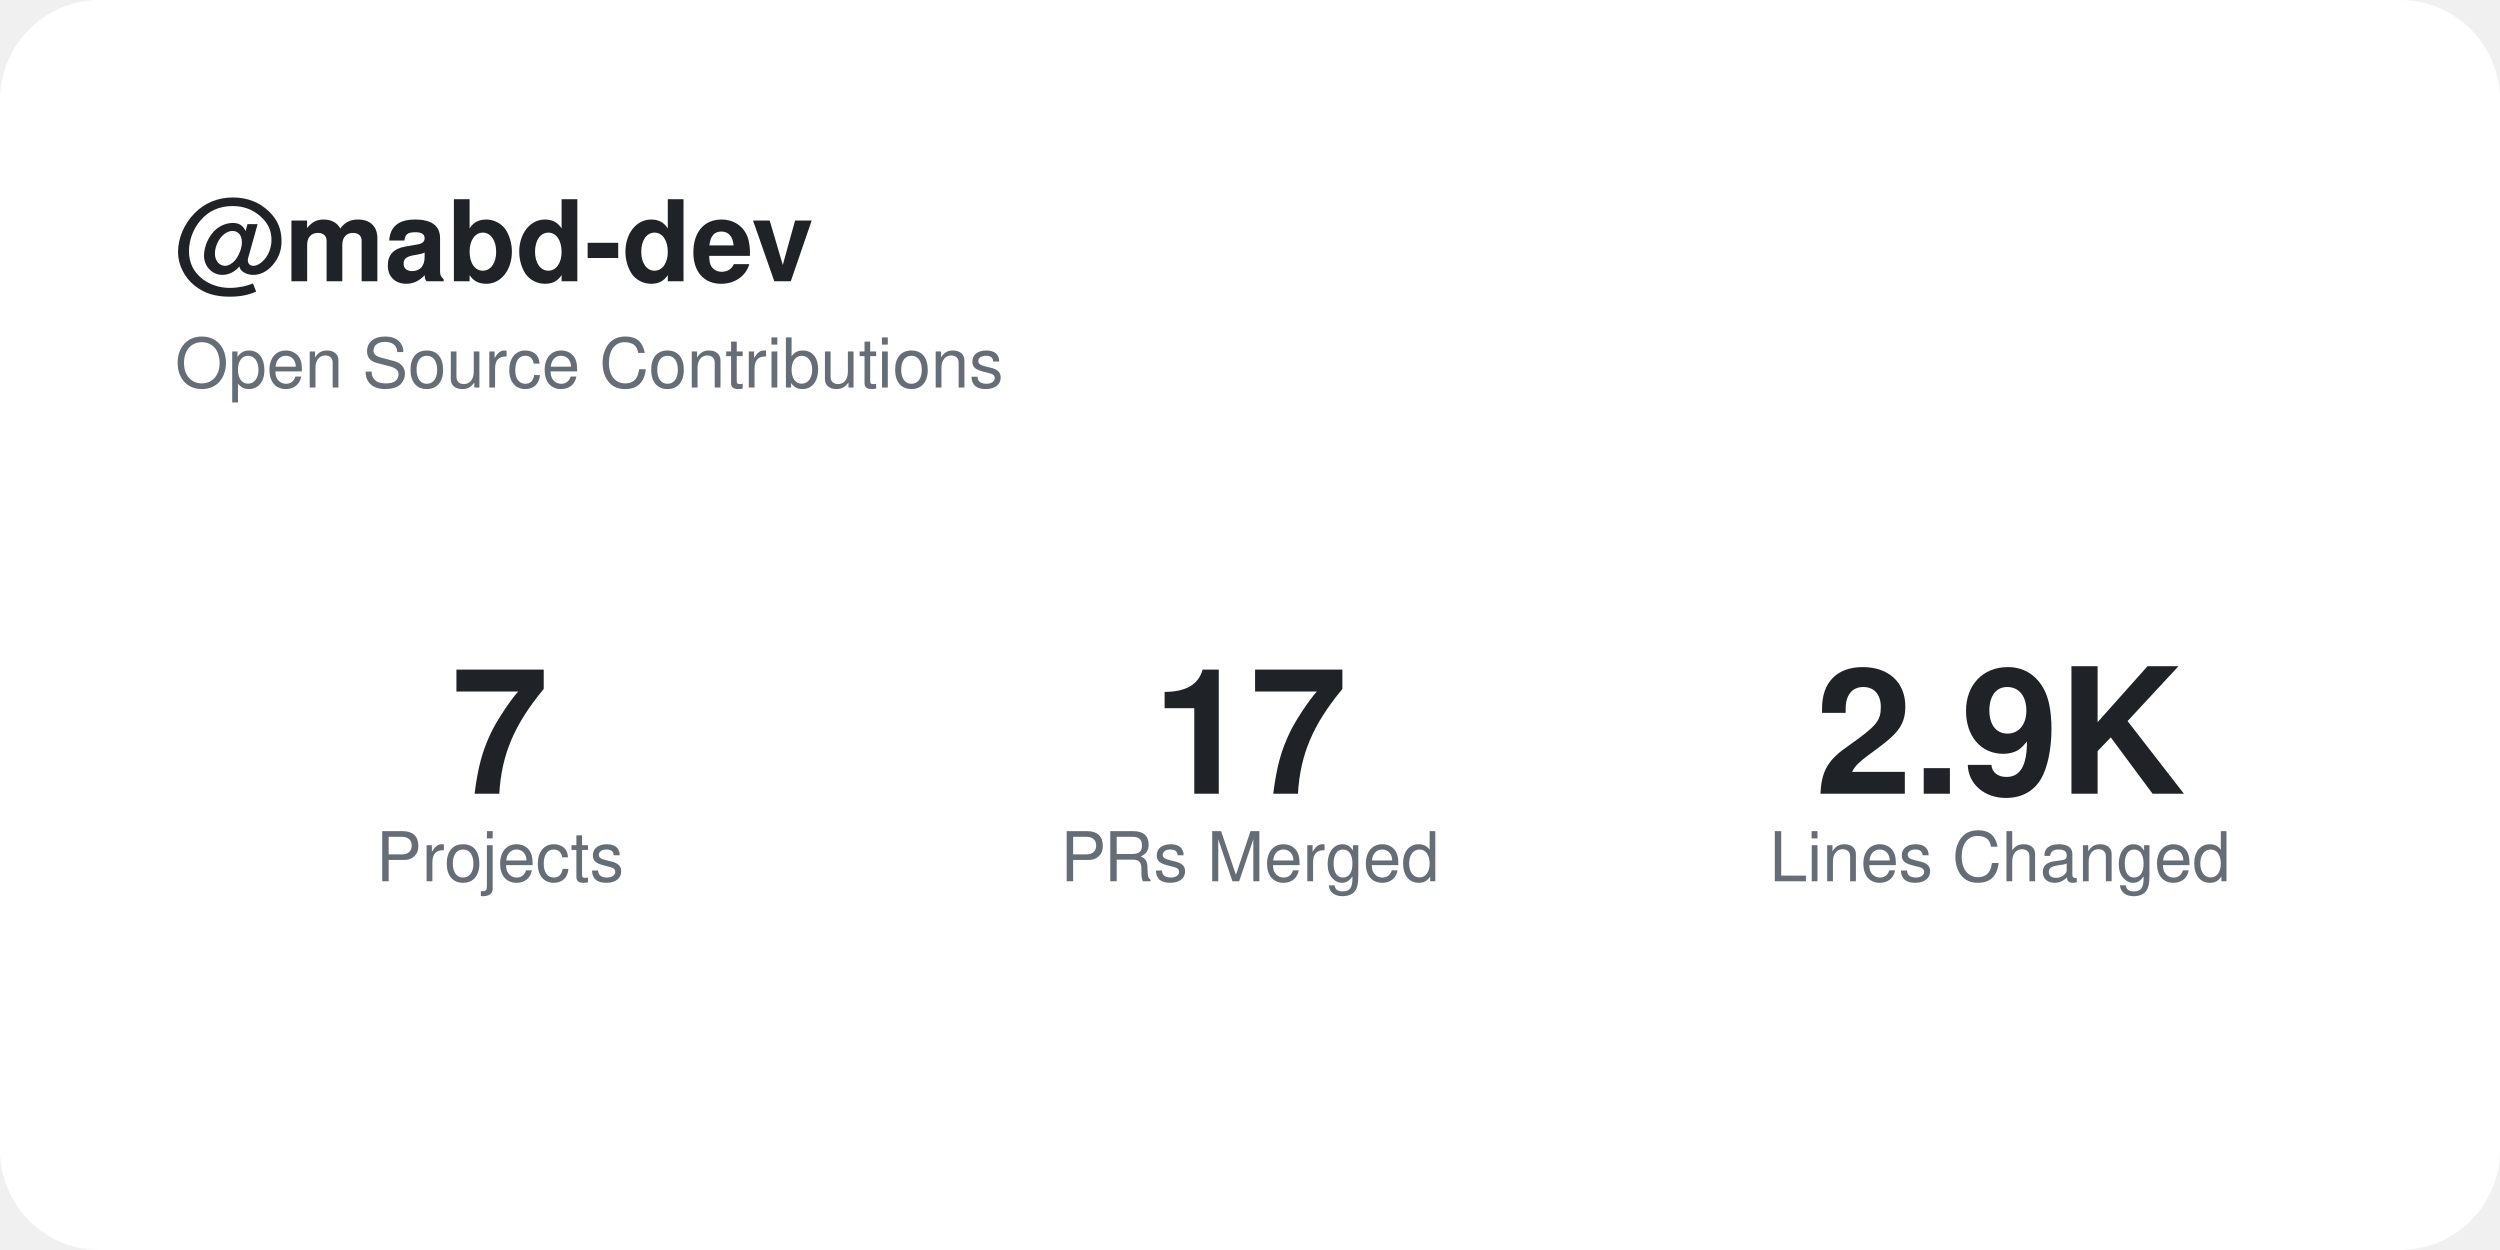
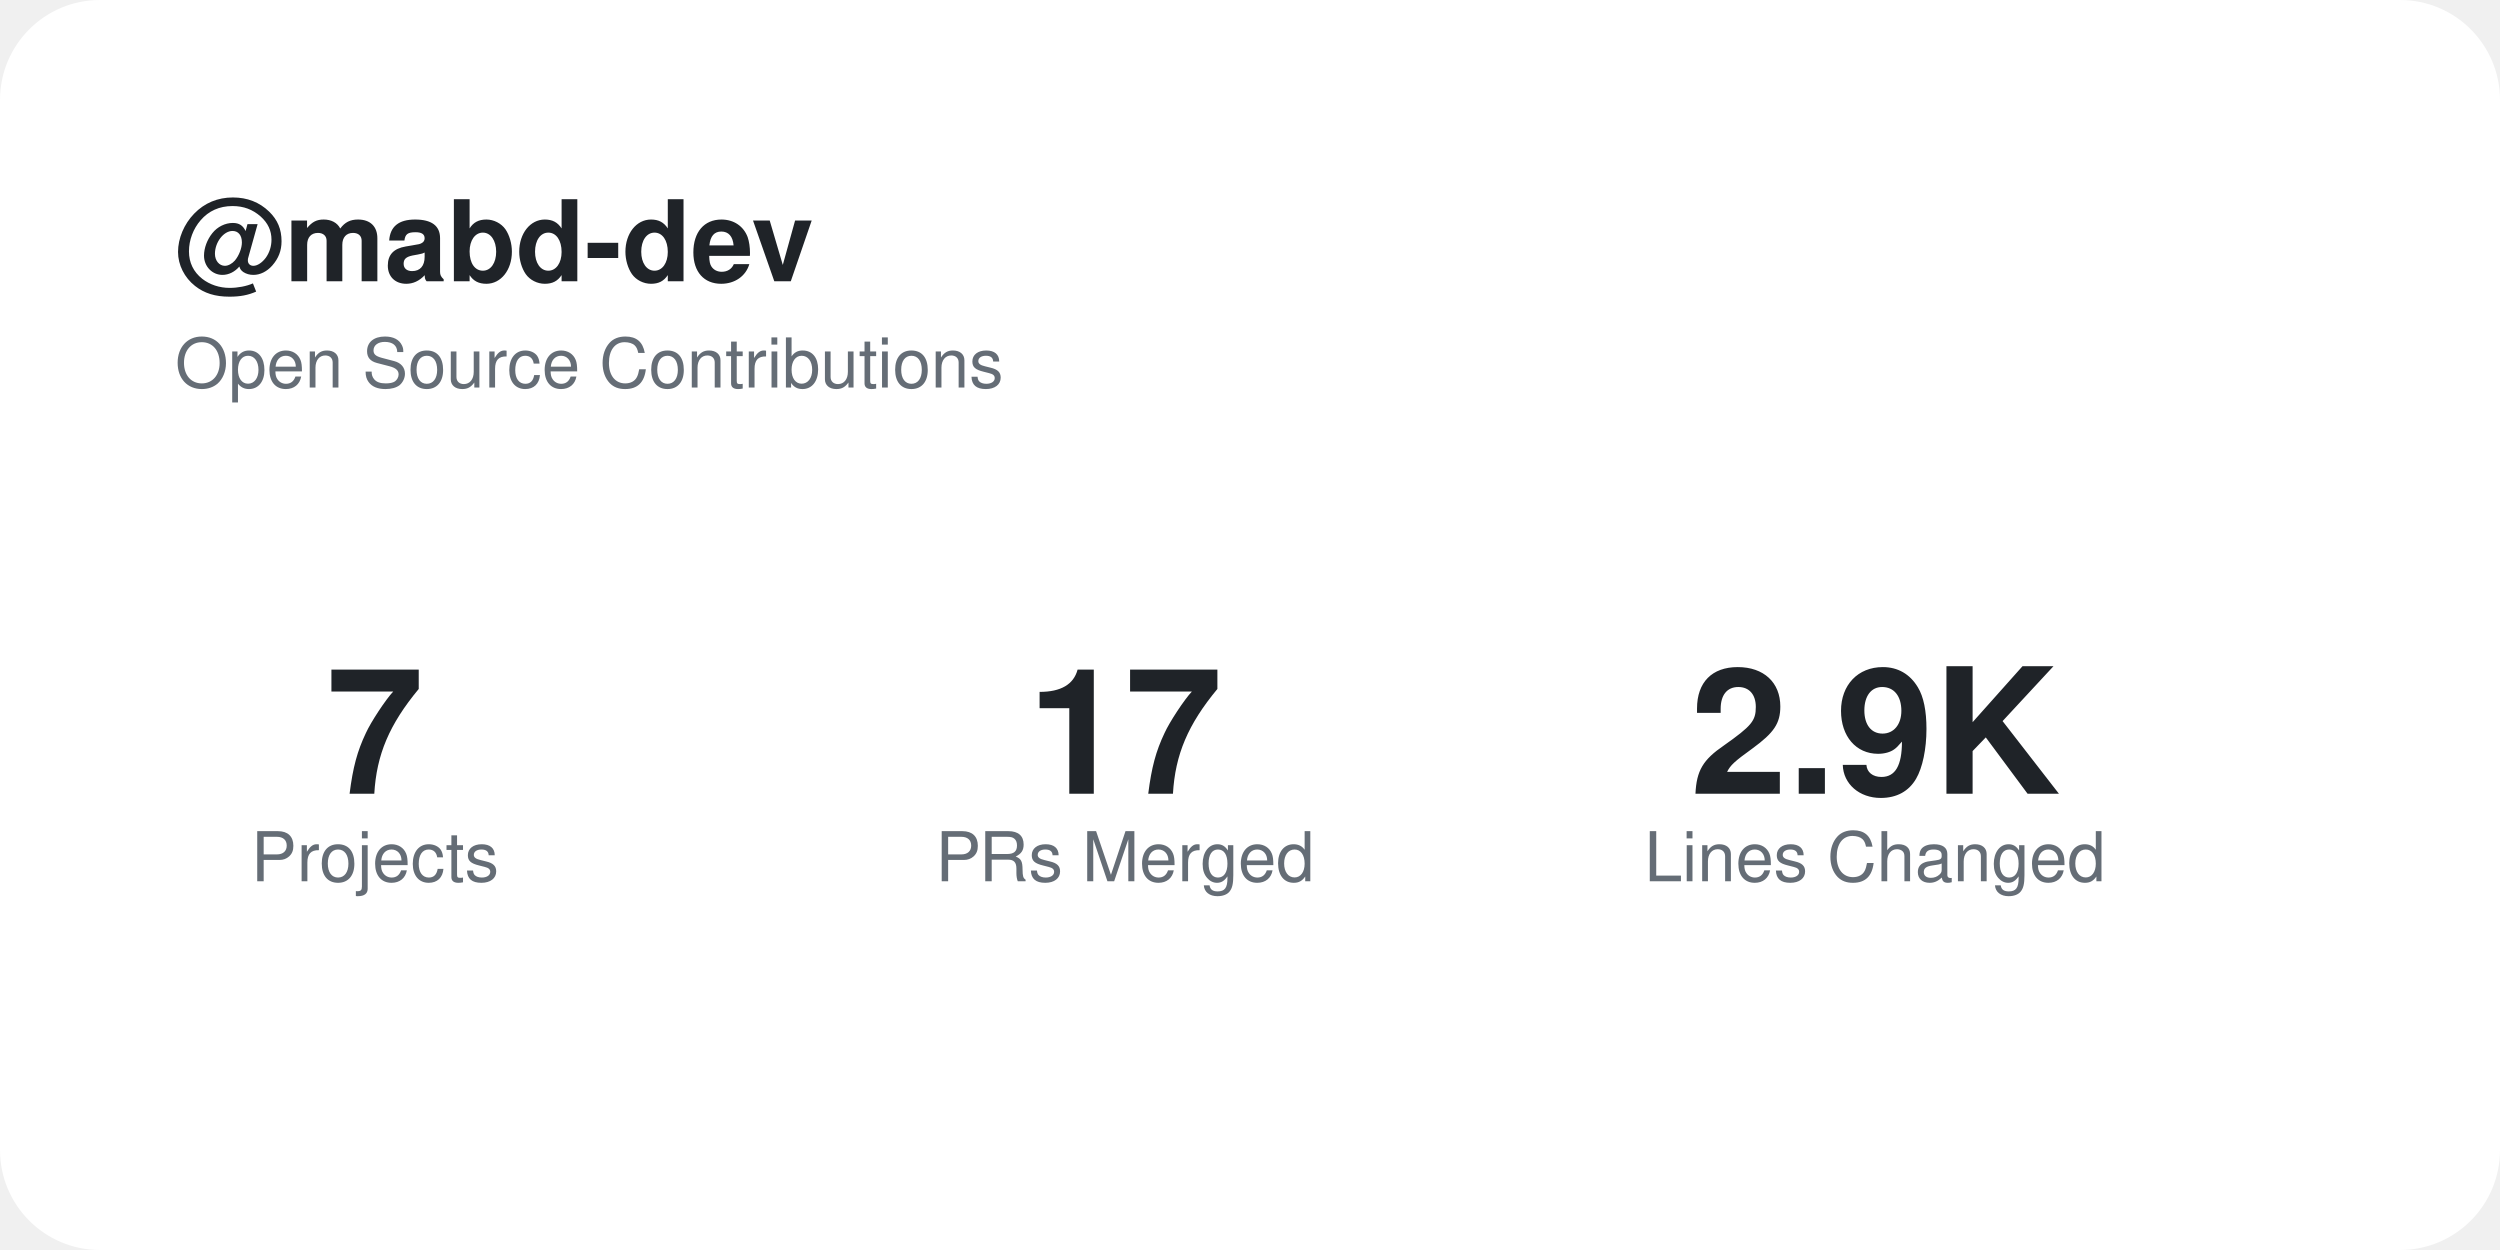
<svg xmlns="http://www.w3.org/2000/svg" width="400" height="200" viewBox="0 0 400 200" role="img" aria-label="Open Source Contribution Summary">
  <defs>
    <style>
      text {
        font-family: system-ui, -apple-system, BlinkMacSystemFont,
                     "Segoe UI", Helvetica, Arial, sans-serif;
      }
      .bg {
        fill: #ffffff;
      }
      .username {
        font-size: 18px;
        font-weight: 700;
        fill: #1f2328;
      }
      .subtitle {
        font-size: 11px;
        fill: #656d76;
      }
      .stat-value {
        font-size: 28px;
        font-weight: 700;
        fill: #1f2328;
      }
      .stat-label {
        font-size: 11px;
        fill: #656d76;
      }
    </style>
  </defs>
  <rect class="bg" width="400" height="200" rx="16" />
  <text class="username" x="28" y="45">@mabd-dev</text>
  <text class="subtitle" x="28" y="62">Open Source Contributions</text>
-   <text class="stat-value" x="80" y="127" text-anchor="middle">7</text>
-   <text class="stat-label" x="80" y="141" text-anchor="middle">Projects</text>
-   <text class="stat-value" x="200" y="127" text-anchor="middle">17</text>
-   <text class="stat-label" x="200" y="141" text-anchor="middle">PRs Merged</text>
-   <text class="stat-value" x="320" y="127" text-anchor="middle">2.9K</text>
-   <text class="stat-label" x="320" y="141" text-anchor="middle">Lines Changed</text>
+   <text class="stat-value" x="60" y="127" text-anchor="middle">7</text>
+   <text class="stat-label" x="60" y="141" text-anchor="middle">Projects</text>
+   <text class="stat-value" x="180" y="127" text-anchor="middle">17</text>
+   <text class="stat-label" x="180" y="141" text-anchor="middle">PRs Merged</text>
+   <text class="stat-value" x="300" y="127" text-anchor="middle">2.9K</text>
+   <text class="stat-label" x="300" y="141" text-anchor="middle">Lines Changed</text>
</svg>
